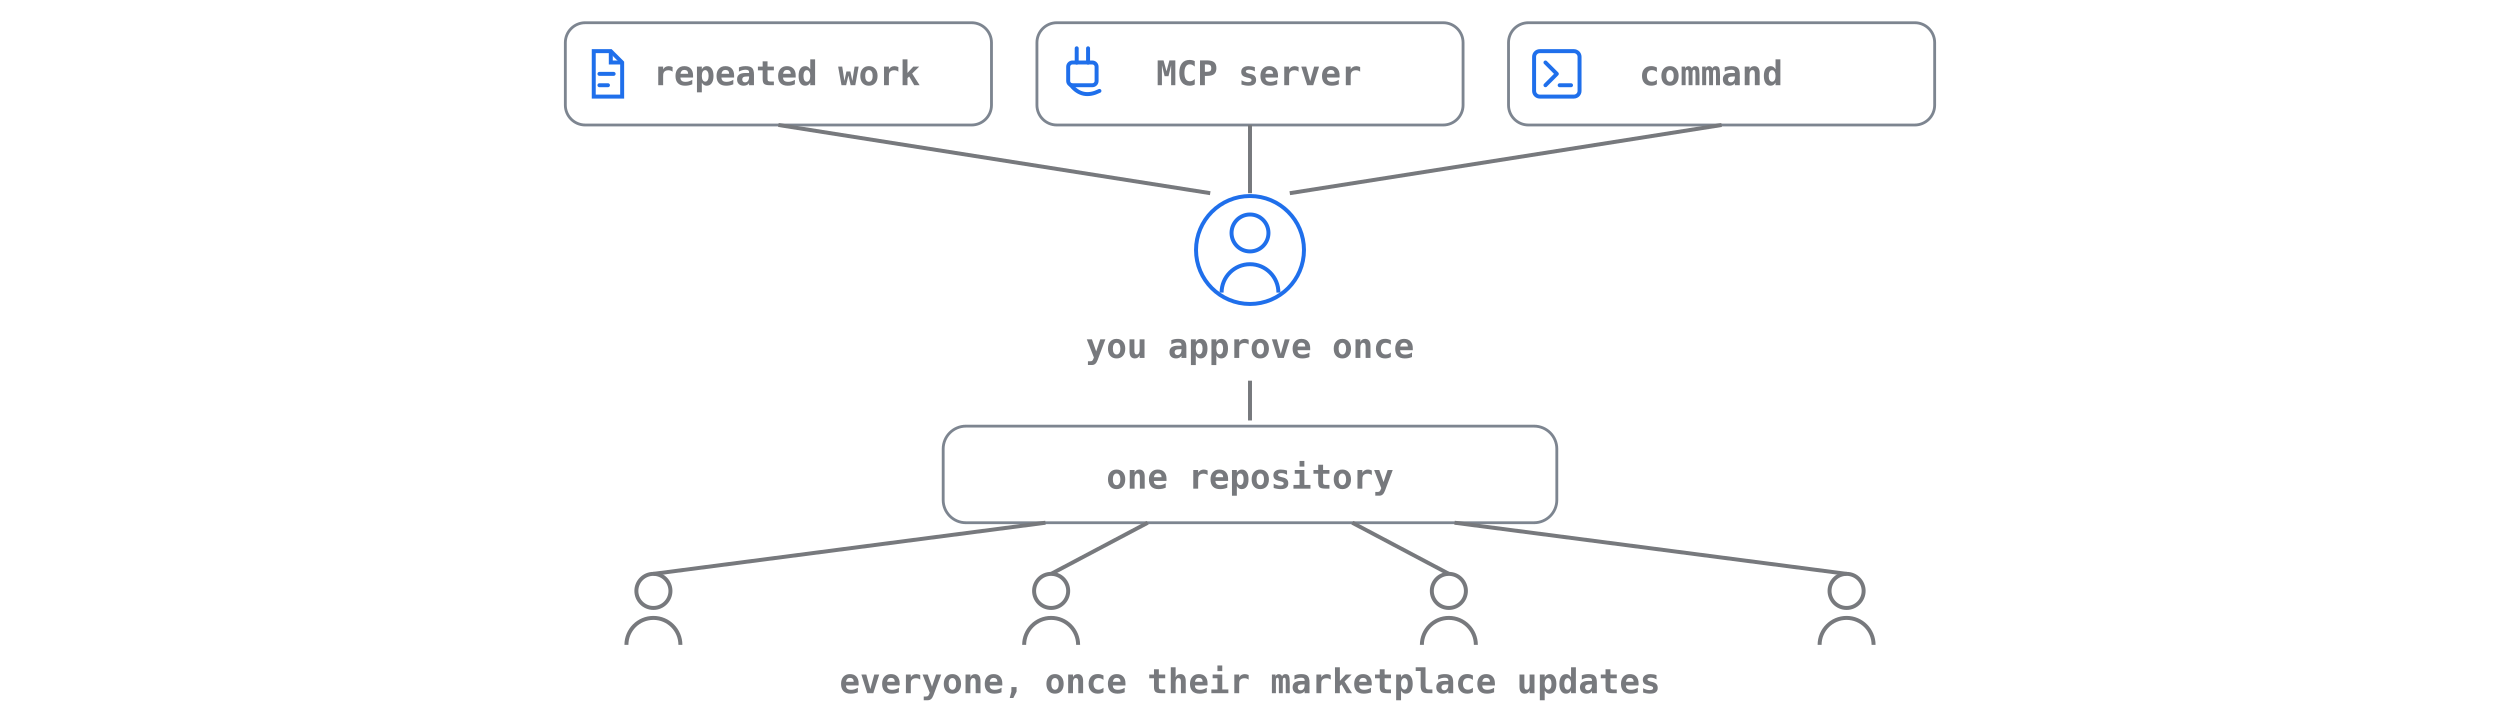
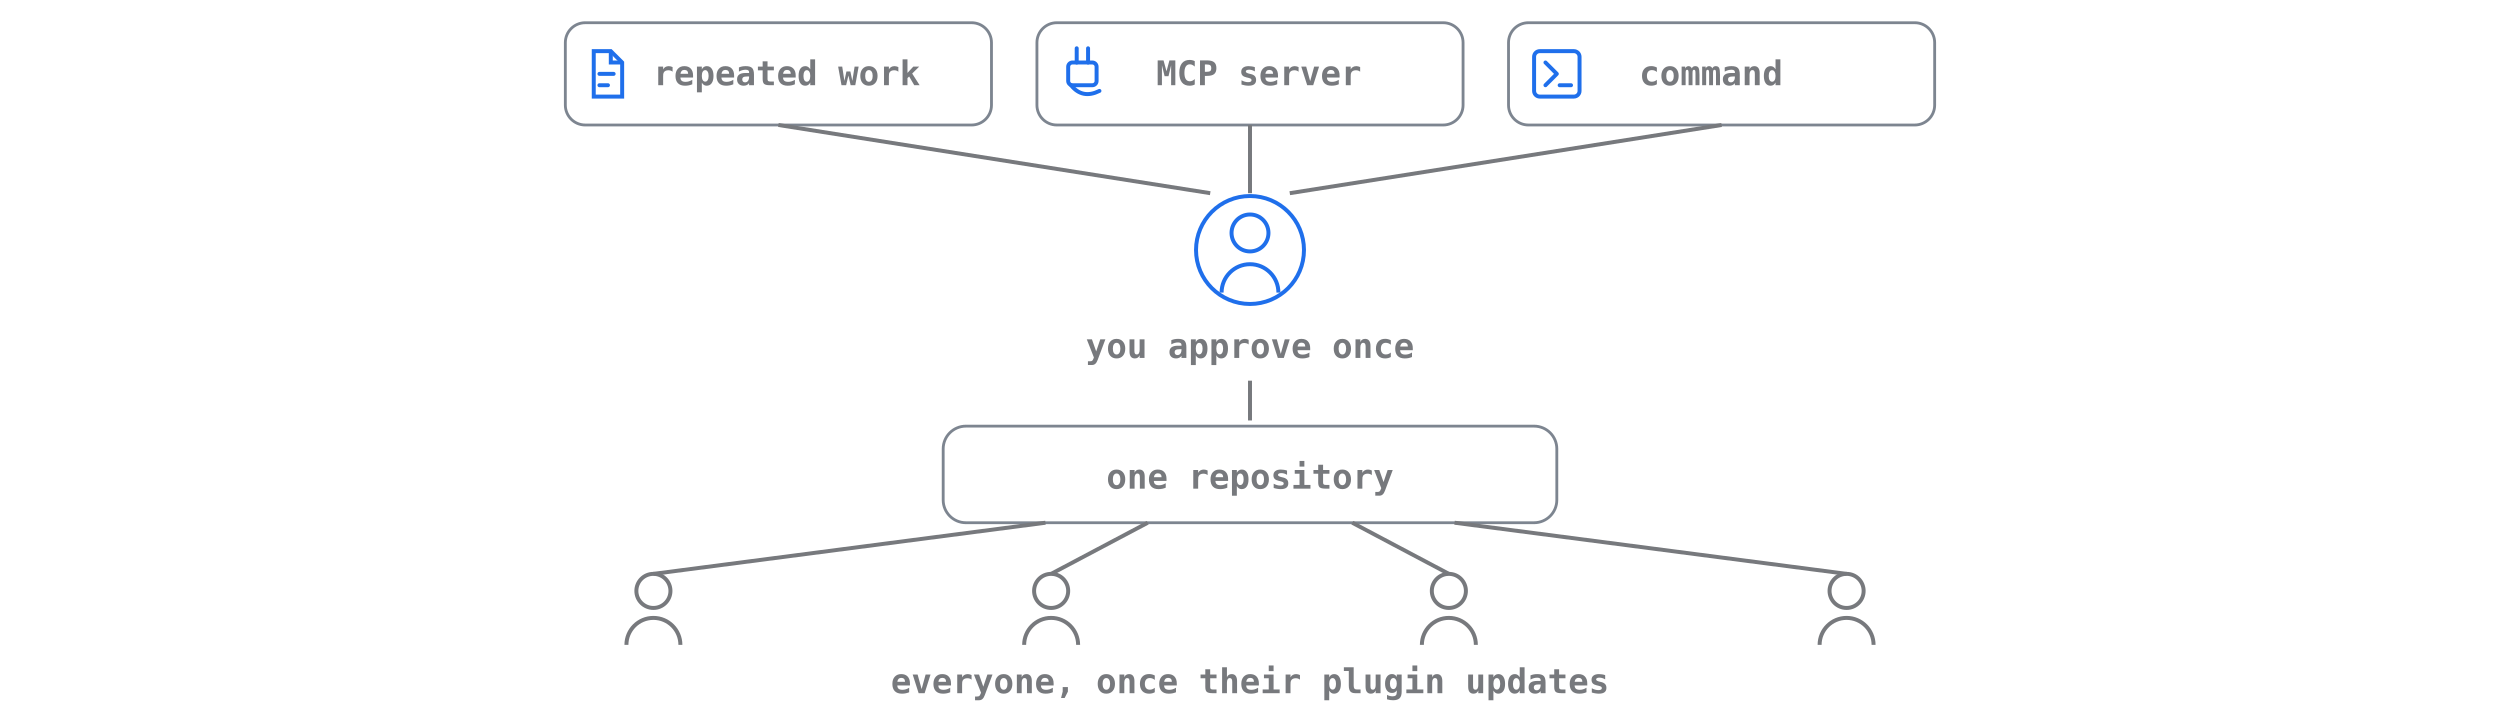
<svg xmlns="http://www.w3.org/2000/svg" viewBox="0 0 880 250" width="880" height="250" role="img" aria-labelledby="t d" font-family="ui-monospace, SFMono-Regular, Menlo, Consolas, monospace">
  <rect x="199" y="8" width="150" height="36" rx="7" fill="none" stroke="#7d8590" />
  <path d="M209 18 H215 L219 22 V34 H209 Z" fill="none" stroke="#1f6feb" stroke-width="1.4" />
  <path d="M215 18 V22 H219" fill="none" stroke="#1f6feb" stroke-width="1.4" />
  <path d="M211 26 H216 M211 30 H214" fill="none" stroke="#1f6feb" stroke-width="1.4" stroke-linecap="round" />
  <text x="230" y="30" font-size="12" font-weight="600" fill="#77797d">repeated work</text>
  <rect x="365" y="8" width="150" height="36" rx="7" fill="none" stroke="#7d8590" />
  <path d="M379 22 V17 M383 22 V17" fill="none" stroke="#1f6feb" stroke-width="1.4" stroke-linecap="round" />
  <rect x="376" y="22" width="10" height="8" rx="1.5" fill="none" stroke="#1f6feb" stroke-width="1.4" />
  <path d="M377 30 Q 381 35 387 32" fill="none" stroke="#1f6feb" stroke-width="1.4" stroke-linecap="round" />
  <text x="407" y="30" font-size="12" font-weight="600" fill="#77797d">MCP server</text>
  <rect x="531" y="8" width="150" height="36" rx="7" fill="none" stroke="#7d8590" />
  <rect x="540" y="18" width="16" height="16" rx="2" fill="none" stroke="#1f6feb" stroke-width="1.4" />
  <path d="M544 22 L548 26 L544 30" fill="none" stroke="#1f6feb" stroke-width="1.4" stroke-linecap="round" stroke-linejoin="round" />
  <path d="M549 30 H553" fill="none" stroke="#1f6feb" stroke-width="1.4" stroke-linecap="round" />
  <text x="577" y="30" font-size="12" font-weight="600" fill="#77797d">command</text>
  <path d="M274 44 L426 68" fill="none" stroke="#77797d" stroke-width="1.4" />
  <path d="M440 44 L440 68" fill="none" stroke="#77797d" stroke-width="1.4" />
  <path d="M606 44 L454 68" fill="none" stroke="#77797d" stroke-width="1.4" />
  <circle cx="440" cy="88" r="19" fill="none" stroke="#1f6feb" stroke-width="1.4" />
  <circle cx="440" cy="82" r="6.5" fill="none" stroke="#1f6feb" stroke-width="1.4" />
  <path d="M430 103 a10 10 0 0 1 20 0" fill="none" stroke="#1f6feb" stroke-width="1.4" />
  <text x="440" y="126" font-size="12" font-weight="700" text-anchor="middle" fill="#77797d">you approve once</text>
  <path d="M440 134 V148" fill="none" stroke="#77797d" stroke-width="1.4" />
  <rect x="332" y="150" width="216" height="34" rx="8" fill="none" stroke="#7d8590" />
  <text x="440" y="172" font-size="12" font-weight="700" text-anchor="middle" fill="#77797d">one repository</text>
  <path d="M368 184 L230 202" fill="none" stroke="#77797d" stroke-width="1.4" />
  <path d="M404 184 L370 202" fill="none" stroke="#77797d" stroke-width="1.4" />
  <path d="M476 184 L510 202" fill="none" stroke="#77797d" stroke-width="1.4" />
  <path d="M512 184 L650 202" fill="none" stroke="#77797d" stroke-width="1.4" />
  <circle cx="230" cy="208" r="6" fill="none" stroke="#77797d" stroke-width="1.4" />
  <path d="M220.5 227 a9.5 9.5 0 0 1 19 0" fill="none" stroke="#77797d" stroke-width="1.4" />
  <circle cx="370" cy="208" r="6" fill="none" stroke="#77797d" stroke-width="1.4" />
  <path d="M360.5 227 a9.5 9.5 0 0 1 19 0" fill="none" stroke="#77797d" stroke-width="1.4" />
  <circle cx="510" cy="208" r="6" fill="none" stroke="#77797d" stroke-width="1.4" />
  <path d="M500.5 227 a9.5 9.5 0 0 1 19 0" fill="none" stroke="#77797d" stroke-width="1.4" />
  <circle cx="650" cy="208" r="6" fill="none" stroke="#77797d" stroke-width="1.4" />
  <path d="M640.5 227 a9.5 9.5 0 0 1 19 0" fill="none" stroke="#77797d" stroke-width="1.4" />
-   <text x="440" y="244" font-size="12" font-weight="700" text-anchor="middle" fill="#77797d">everyone, once their marketplace updates</text>
+   <text x="440" y="244" font-size="12" font-weight="700" text-anchor="middle" fill="#77797d">everyone, once their plugin updates</text>
</svg>
